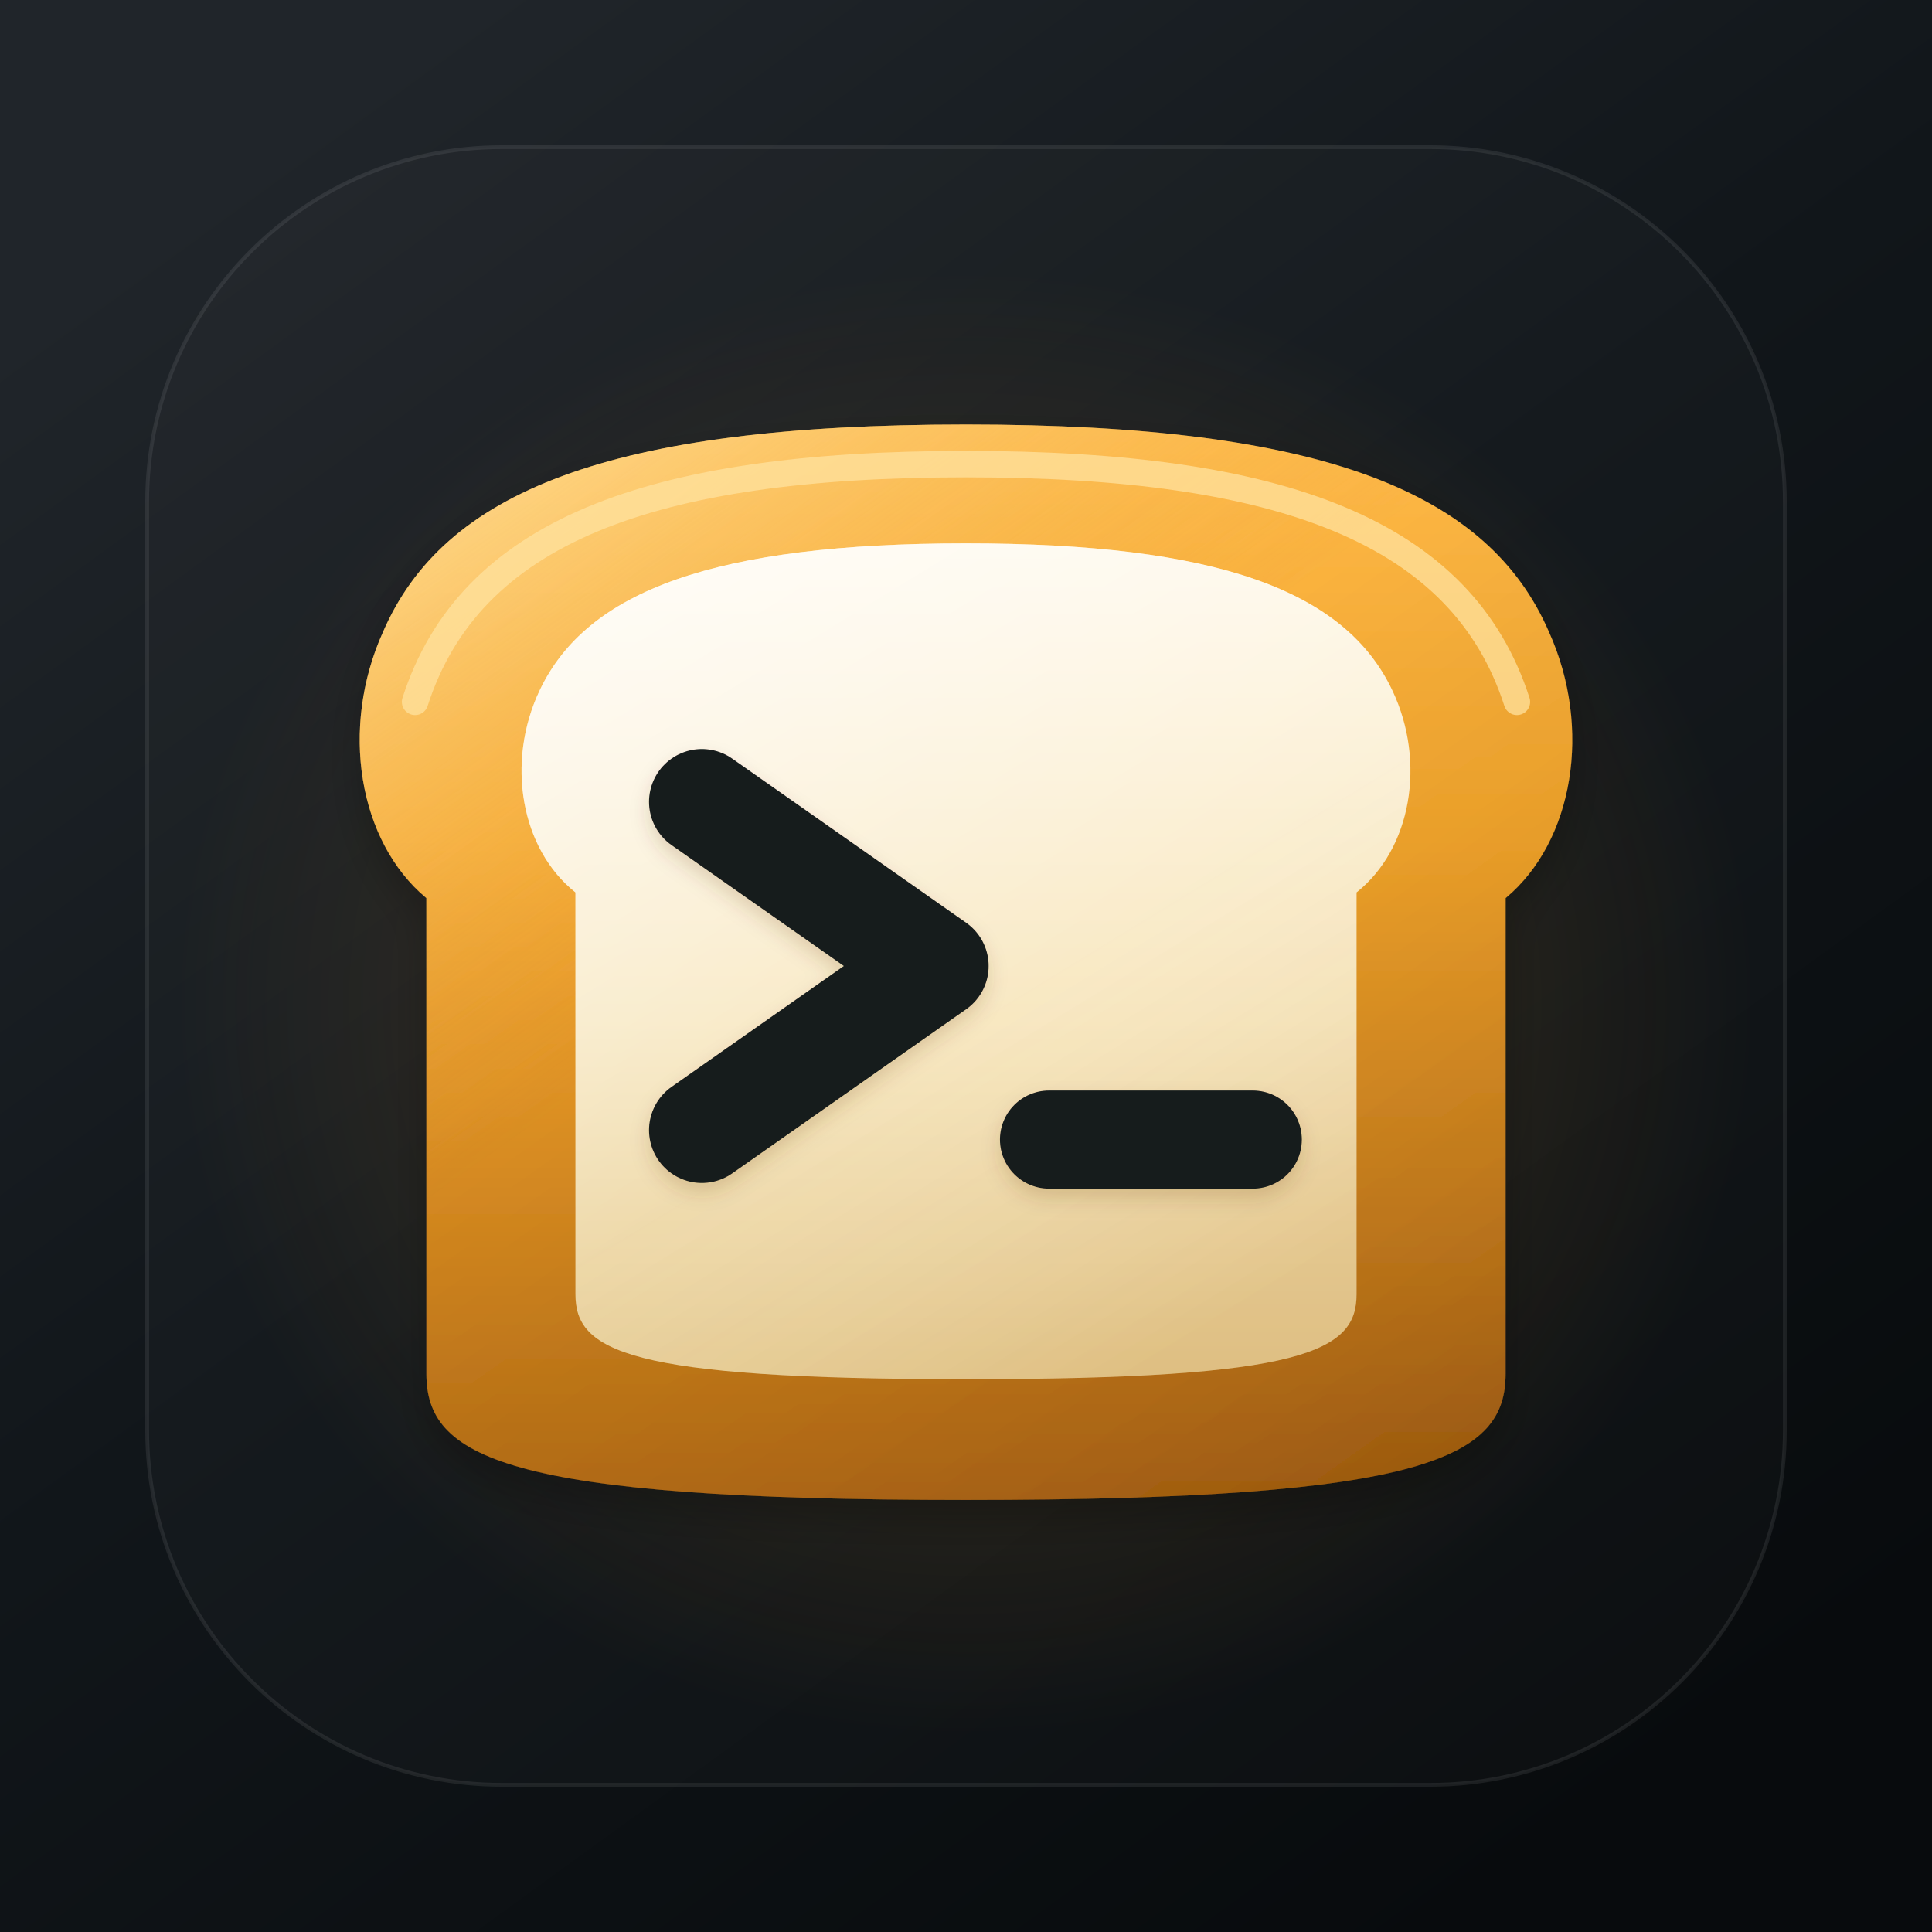
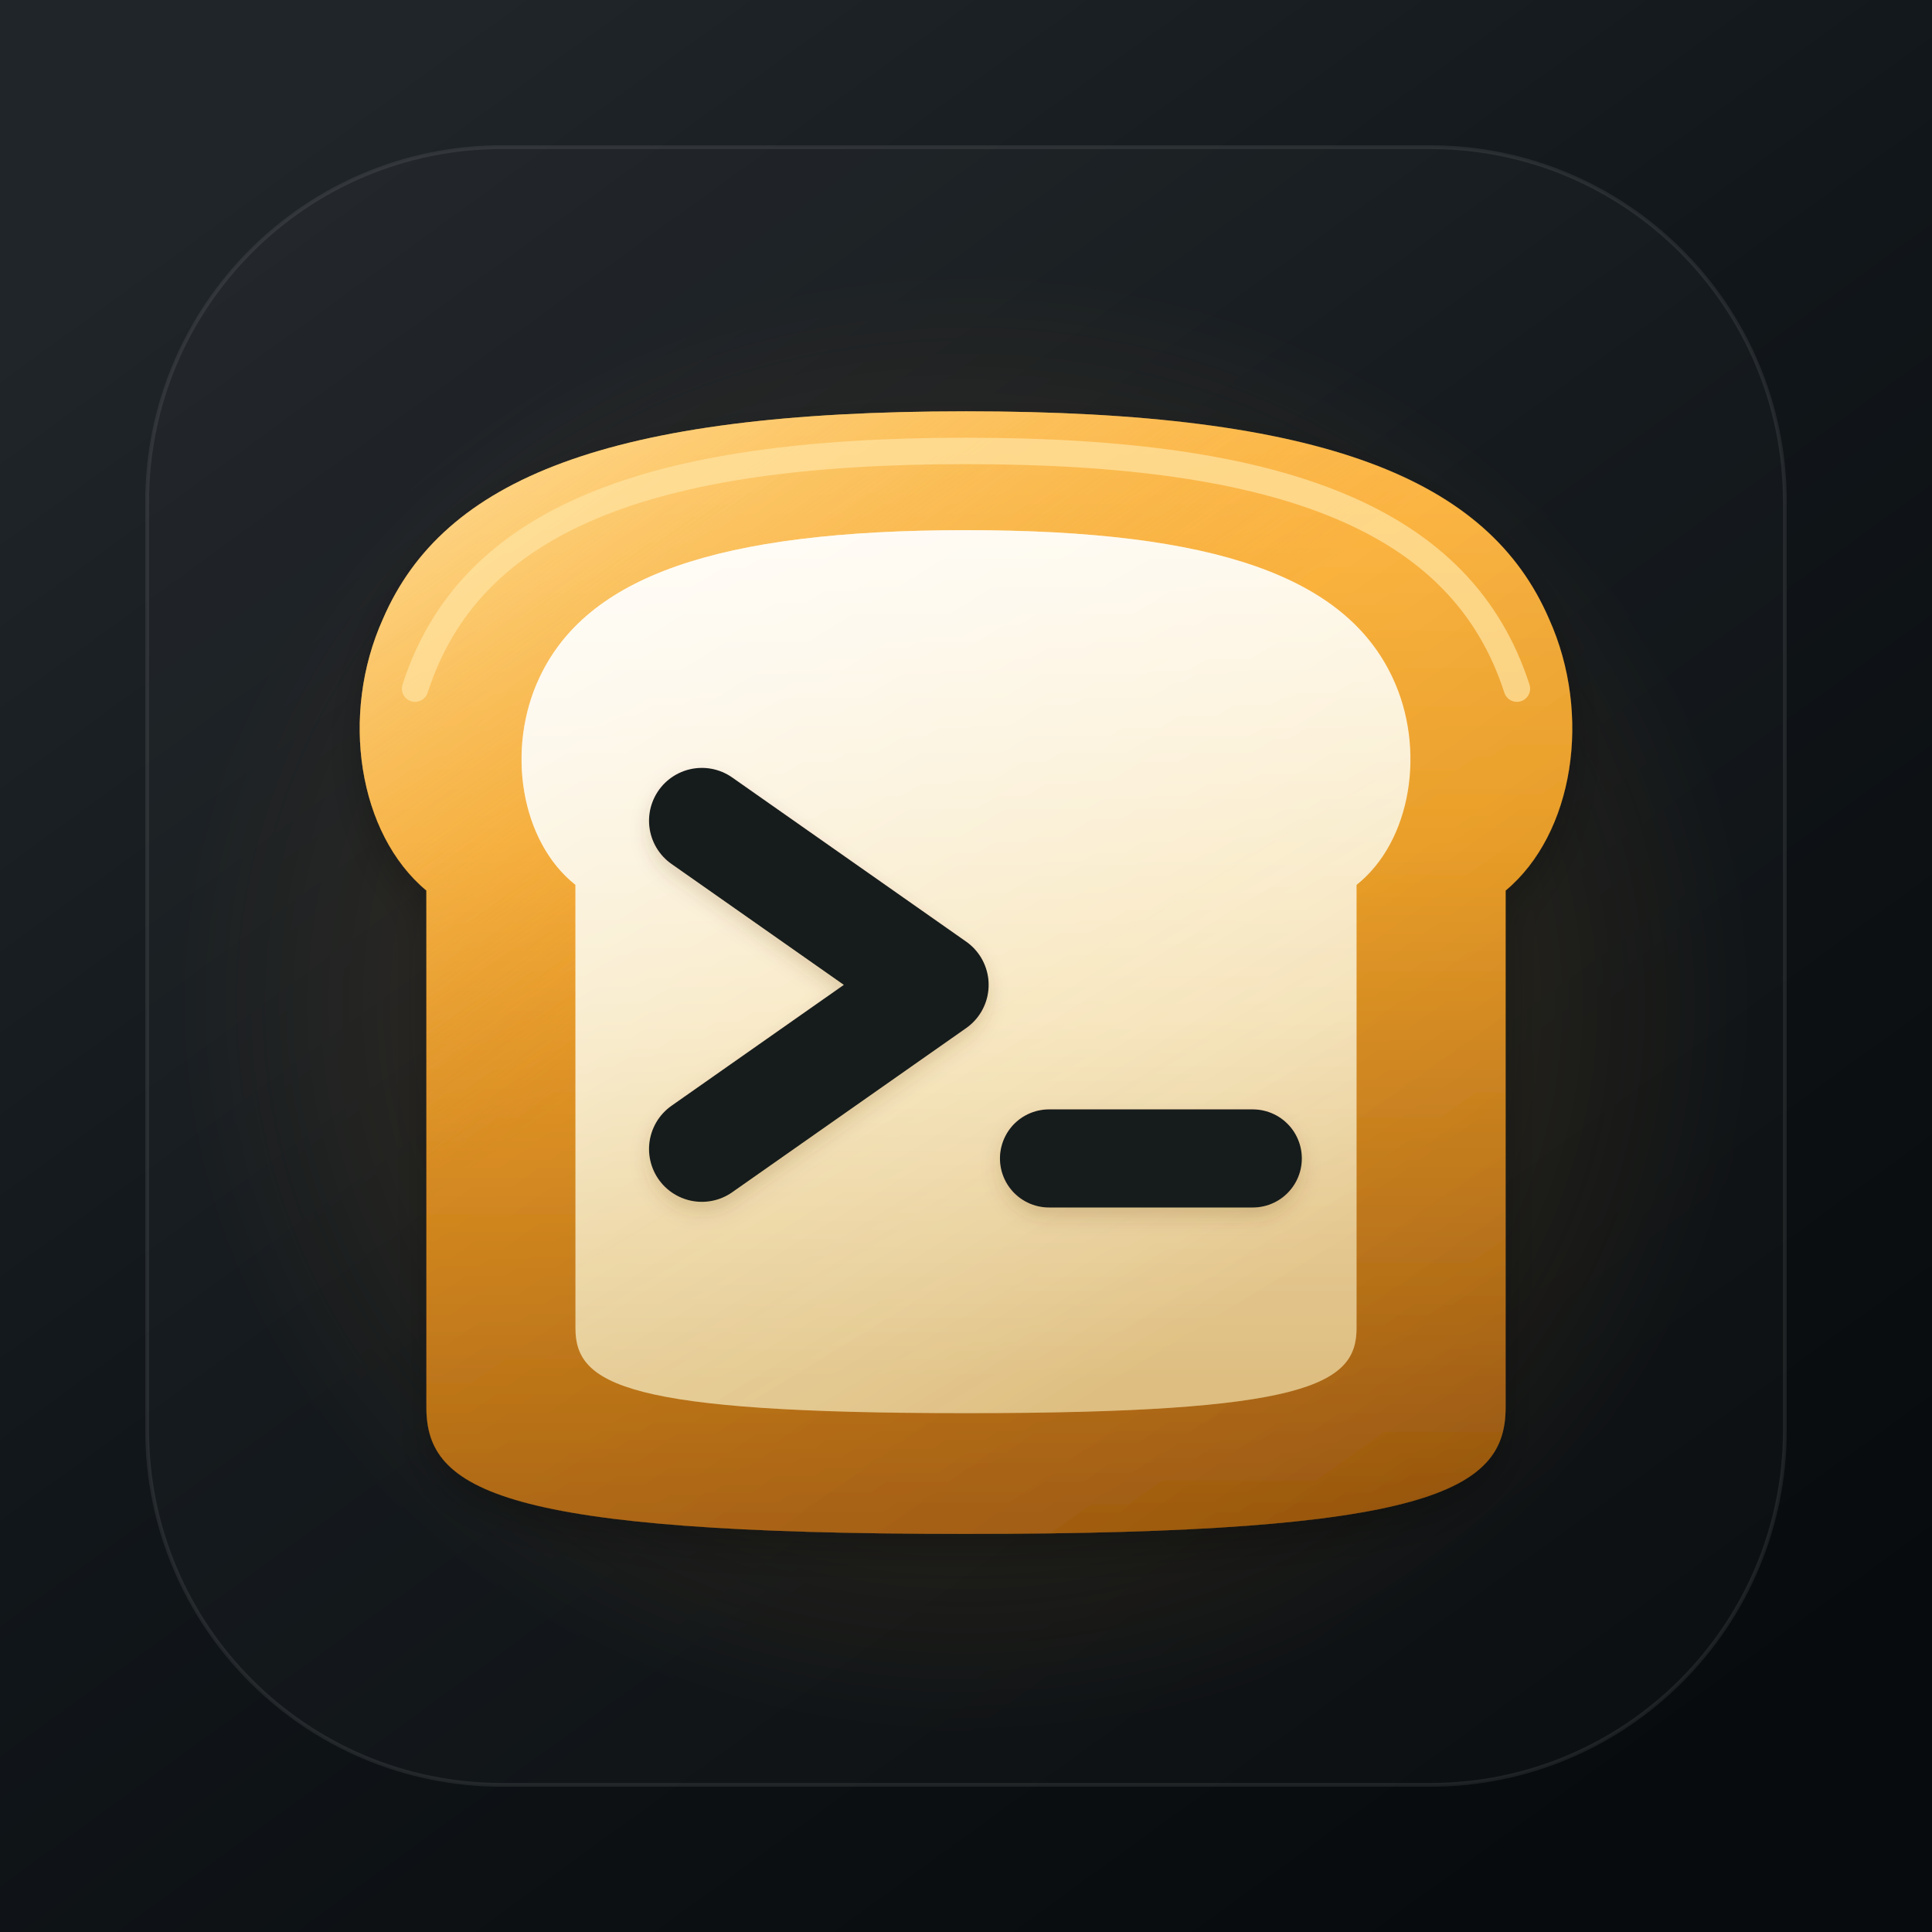
<svg xmlns="http://www.w3.org/2000/svg" width="1024" height="1024" viewBox="0 0 1024 1024">
  <defs>
    <linearGradient id="background" x1="178" y1="52" x2="846" y2="972" gradientUnits="userSpaceOnUse">
      <stop offset="0" stop-color="#20252a" />
      <stop offset="0.46" stop-color="#11161a" />
      <stop offset="1" stop-color="#080b0d" />
    </linearGradient>
    <radialGradient id="amberGlow" cx="0" cy="0" r="1" gradientUnits="userSpaceOnUse" gradientTransform="translate(512 532) rotate(90) scale(390 420)">
      <stop offset="0" stop-color="#f6a72e" stop-opacity="0.34" />
      <stop offset="0.48" stop-color="#f6a72e" stop-opacity="0.12" />
      <stop offset="1" stop-color="#f6a72e" stop-opacity="0" />
    </radialGradient>
    <linearGradient id="crust" x1="512" y1="184" x2="512" y2="804" gradientUnits="userSpaceOnUse">
      <stop offset="0" stop-color="#ffbf54" />
      <stop offset="0.42" stop-color="#f4a62d" />
      <stop offset="1" stop-color="#a96111" />
    </linearGradient>
    <linearGradient id="crustShade" x1="320" y1="218" x2="736" y2="806" gradientUnits="userSpaceOnUse">
      <stop offset="0" stop-color="#ffe2a0" stop-opacity="0.68" />
      <stop offset="0.4" stop-color="#f4a62d" stop-opacity="0.18" />
      <stop offset="1" stop-color="#6e3d08" stop-opacity="0.32" />
    </linearGradient>
    <linearGradient id="bread" x1="512" y1="274" x2="512" y2="732" gradientUnits="userSpaceOnUse">
      <stop offset="0" stop-color="#fff8e9" />
      <stop offset="0.58" stop-color="#f7e6bd" />
      <stop offset="1" stop-color="#e6cc93" />
    </linearGradient>
    <linearGradient id="breadGlow" x1="368" y1="304" x2="620" y2="716" gradientUnits="userSpaceOnUse">
      <stop offset="0" stop-color="#ffffff" stop-opacity="0.62" />
      <stop offset="0.58" stop-color="#ffffff" stop-opacity="0.08" />
      <stop offset="1" stop-color="#b77923" stop-opacity="0.16" />
    </linearGradient>
    <filter id="toastShadow" x="130" y="120" width="764" height="780" filterUnits="userSpaceOnUse" color-interpolation-filters="sRGB">
      <feDropShadow dx="0" dy="42" stdDeviation="34" flood-color="#000000" flood-opacity="0.42" />
      <feDropShadow dx="0" dy="10" stdDeviation="10" flood-color="#000000" flood-opacity="0.24" />
    </filter>
    <filter id="promptShadow" x="300" y="360" width="410" height="300" filterUnits="userSpaceOnUse" color-interpolation-filters="sRGB">
      <feDropShadow dx="0" dy="5" stdDeviation="5" flood-color="#6b3b08" flood-opacity="0.18" />
    </filter>
  </defs>
  <rect width="1024" height="1024" fill="url(#background)" />
  <rect width="1024" height="1024" fill="url(#amberGlow)" />
  <rect x="78" y="78" width="868" height="868" rx="188" fill="#ffffff" fill-opacity="0.018" stroke="#ffffff" stroke-opacity="0.08" stroke-width="2" />
  <g filter="url(#toastShadow)">
-     <path d="M226 728V476C190 446 180 386 203 335C235 261 322 225 512 225C702 225 789 261 821 335C844 386 834 446 798 476V728C798 772 758 795 512 795C266 795 226 772 226 728Z" fill="url(#crust)" />
-     <path d="M226 728V476C190 446 180 386 203 335C235 261 322 225 512 225C702 225 789 261 821 335C844 386 834 446 798 476V728C798 772 758 795 512 795C266 795 226 772 226 728Z" fill="url(#crustShade)" opacity="0.92" />
-     <path d="M305 686V473C276 450 268 404 286 366C311 313 379 288 512 288C645 288 713 313 738 366C756 404 748 450 719 473V686C719 716 692 731 512 731C332 731 305 716 305 686Z" fill="url(#bread)" />
-     <path d="M305 686V473C276 450 268 404 286 366C311 313 379 288 512 288C645 288 713 313 738 366C756 404 748 450 719 473V686C719 716 692 731 512 731C332 731 305 716 305 686Z" fill="url(#breadGlow)" />
-     <path d="M220 372C249 282 344 246 512 246C680 246 775 282 804 372" fill="none" stroke="#ffe3a0" stroke-opacity="0.74" stroke-width="14" stroke-linecap="round" />
+     <path d="M226 746V472C190 442 180 379 203 328C235 254 322 218 512 218C702 218 789 254 821 328C844 379 834 442 798 472V746C798 790 758 813 512 813C266 813 226 790 226 746Z" fill="url(#crust)" />
+     <path d="M226 746V472C190 442 180 379 203 328C235 254 322 218 512 218C702 218 789 254 821 328C844 379 834 442 798 472V746C798 790 758 813 512 813C266 813 226 790 226 746Z" fill="url(#crustShade)" opacity="0.92" />
+     <path d="M305 704V469C276 446 268 397 286 359C311 306 379 281 512 281C645 281 713 306 738 359C756 397 748 446 719 469V704C719 734 692 749 512 749C332 749 305 734 305 704Z" fill="url(#bread)" />
+     <path d="M305 704V469C276 446 268 397 286 359C311 306 379 281 512 281C645 281 713 306 738 359C756 397 748 446 719 469V704C719 734 692 749 512 749C332 749 305 734 305 704Z" fill="url(#breadGlow)" />
+     <path d="M220 365C249 275 344 239 512 239C680 239 775 275 804 365" fill="none" stroke="#ffe3a0" stroke-opacity="0.74" stroke-width="14" stroke-linecap="round" />
  </g>
  <g filter="url(#promptShadow)" stroke="#171a1b" stroke-linecap="round" stroke-linejoin="round">
-     <path d="M372 425L496 512L372 599" fill="none" stroke-width="56" />
-     <path d="M556 604H664" fill="none" stroke-width="52" />
+     <path d="M372 435L496 522L372 609" fill="none" stroke-width="56" />
+     <path d="M556 614H664" fill="none" stroke-width="52" />
  </g>
</svg>
